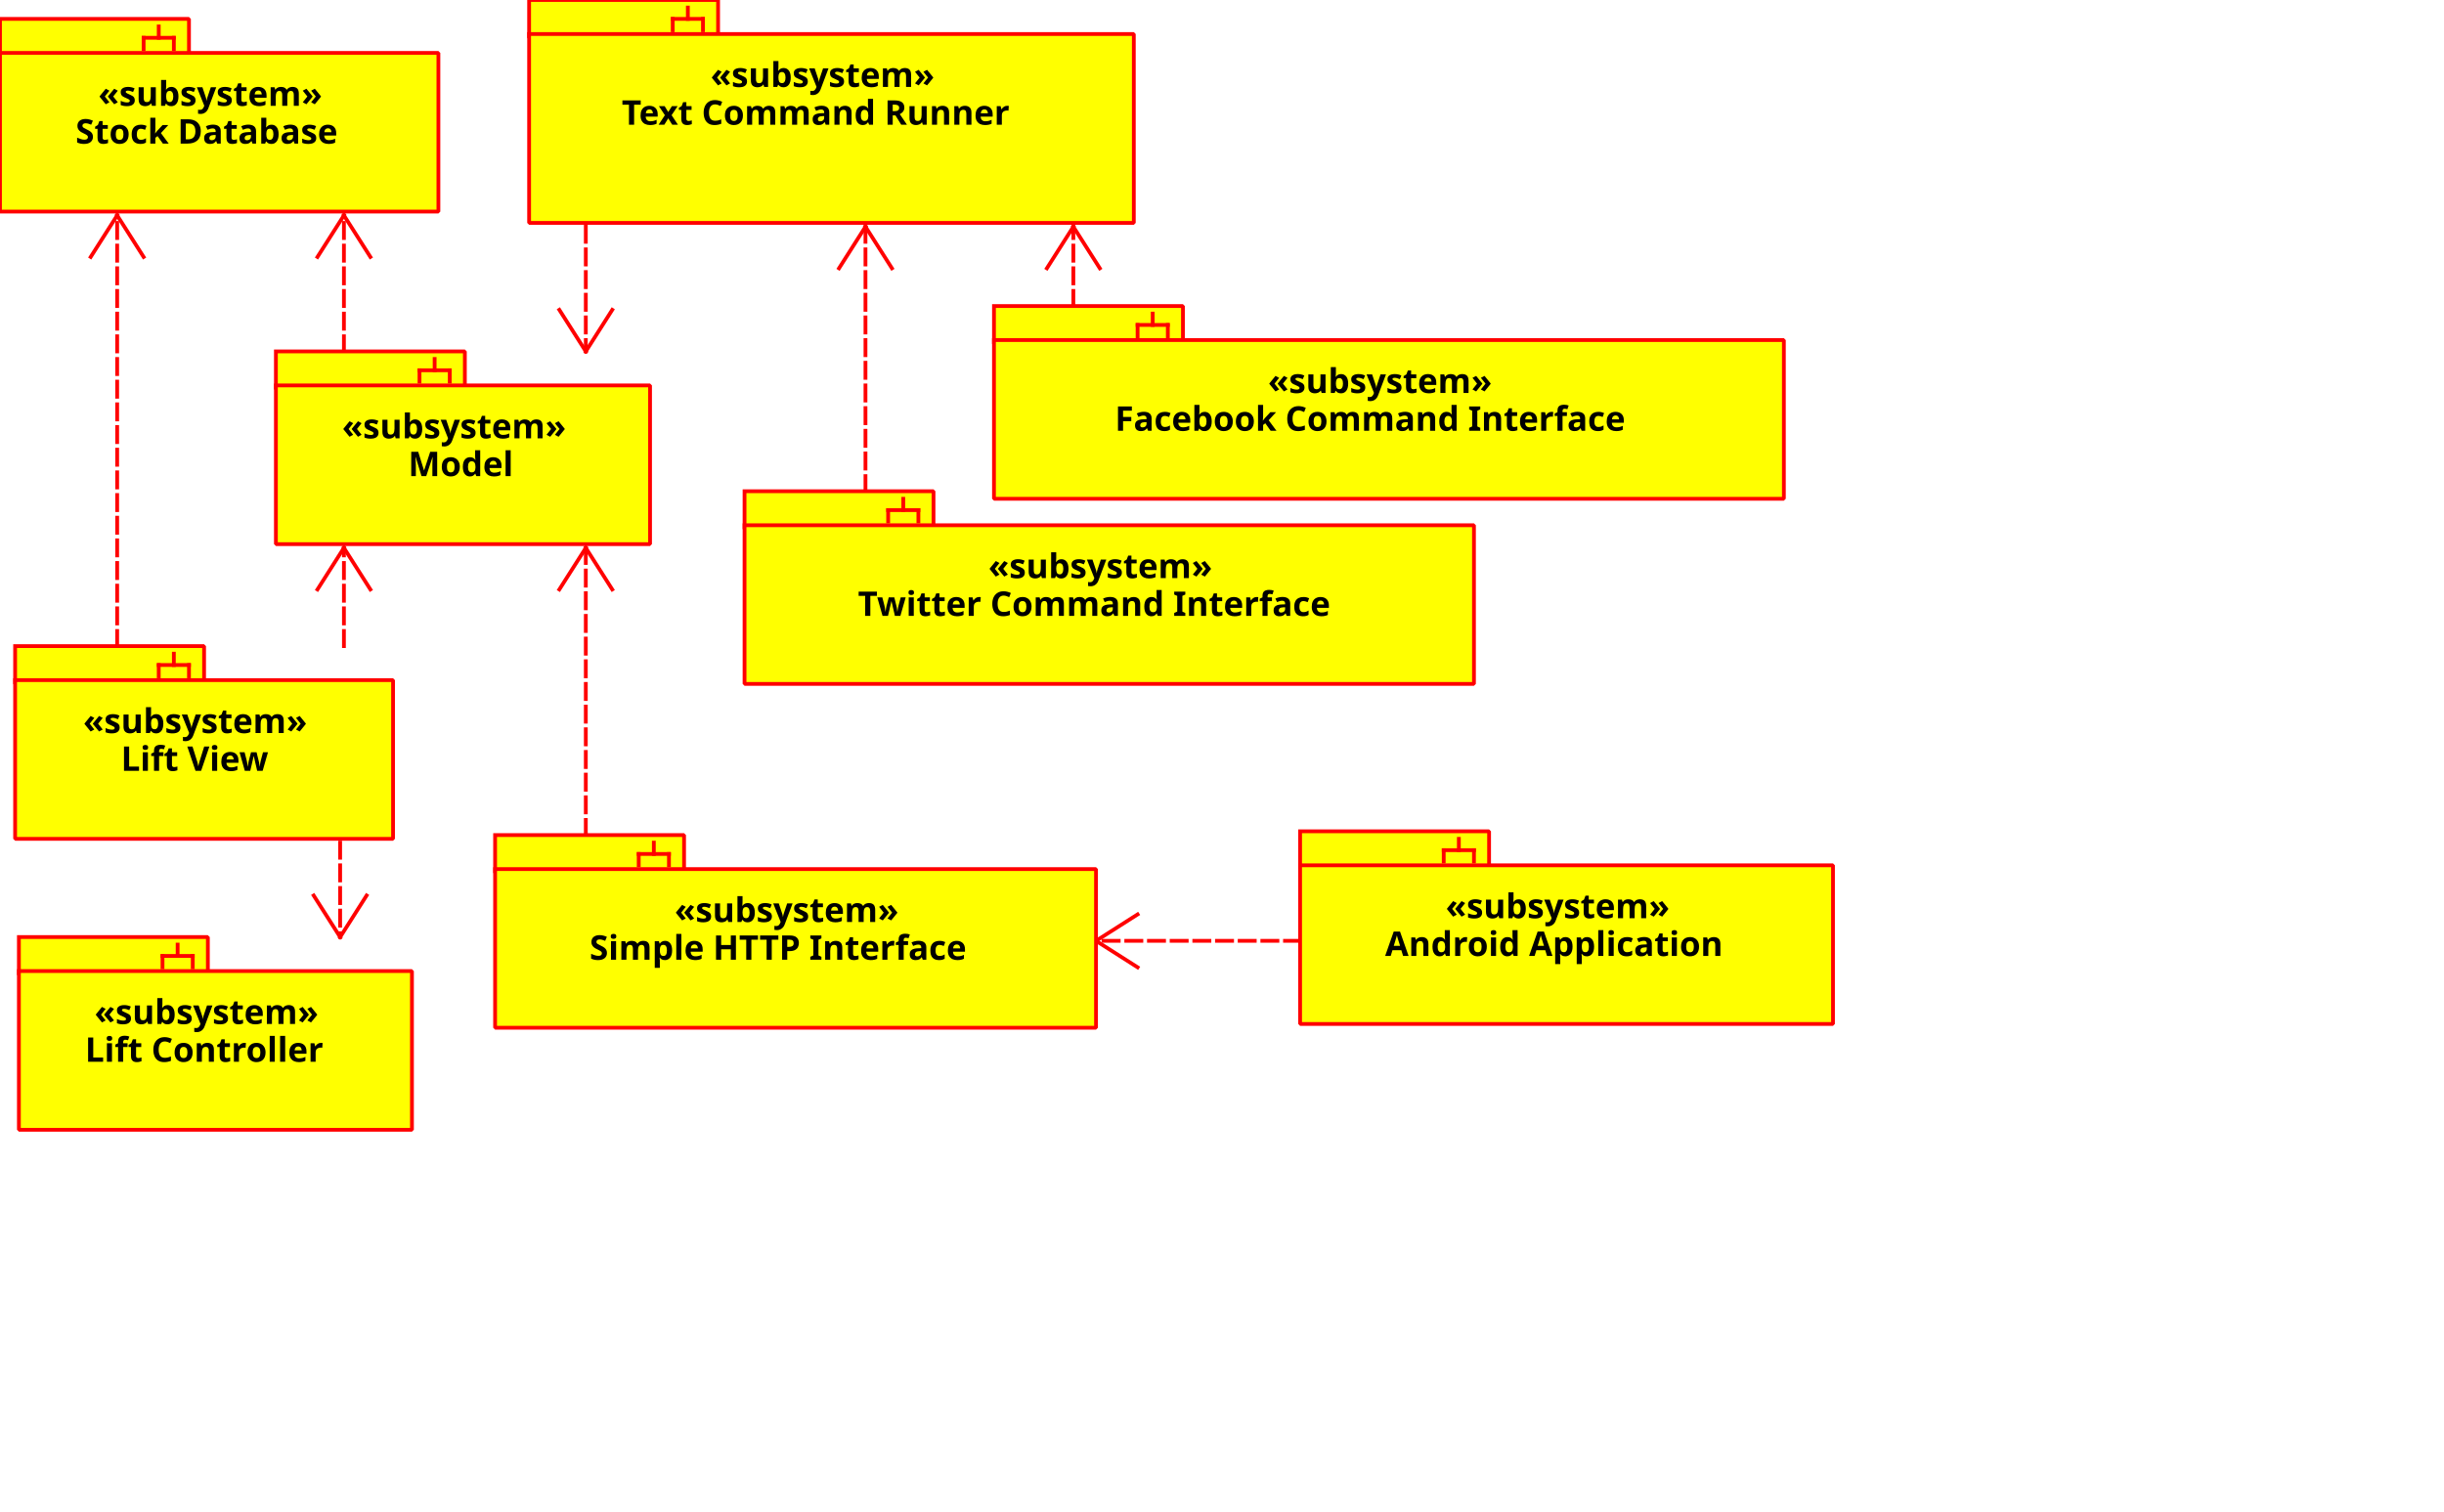
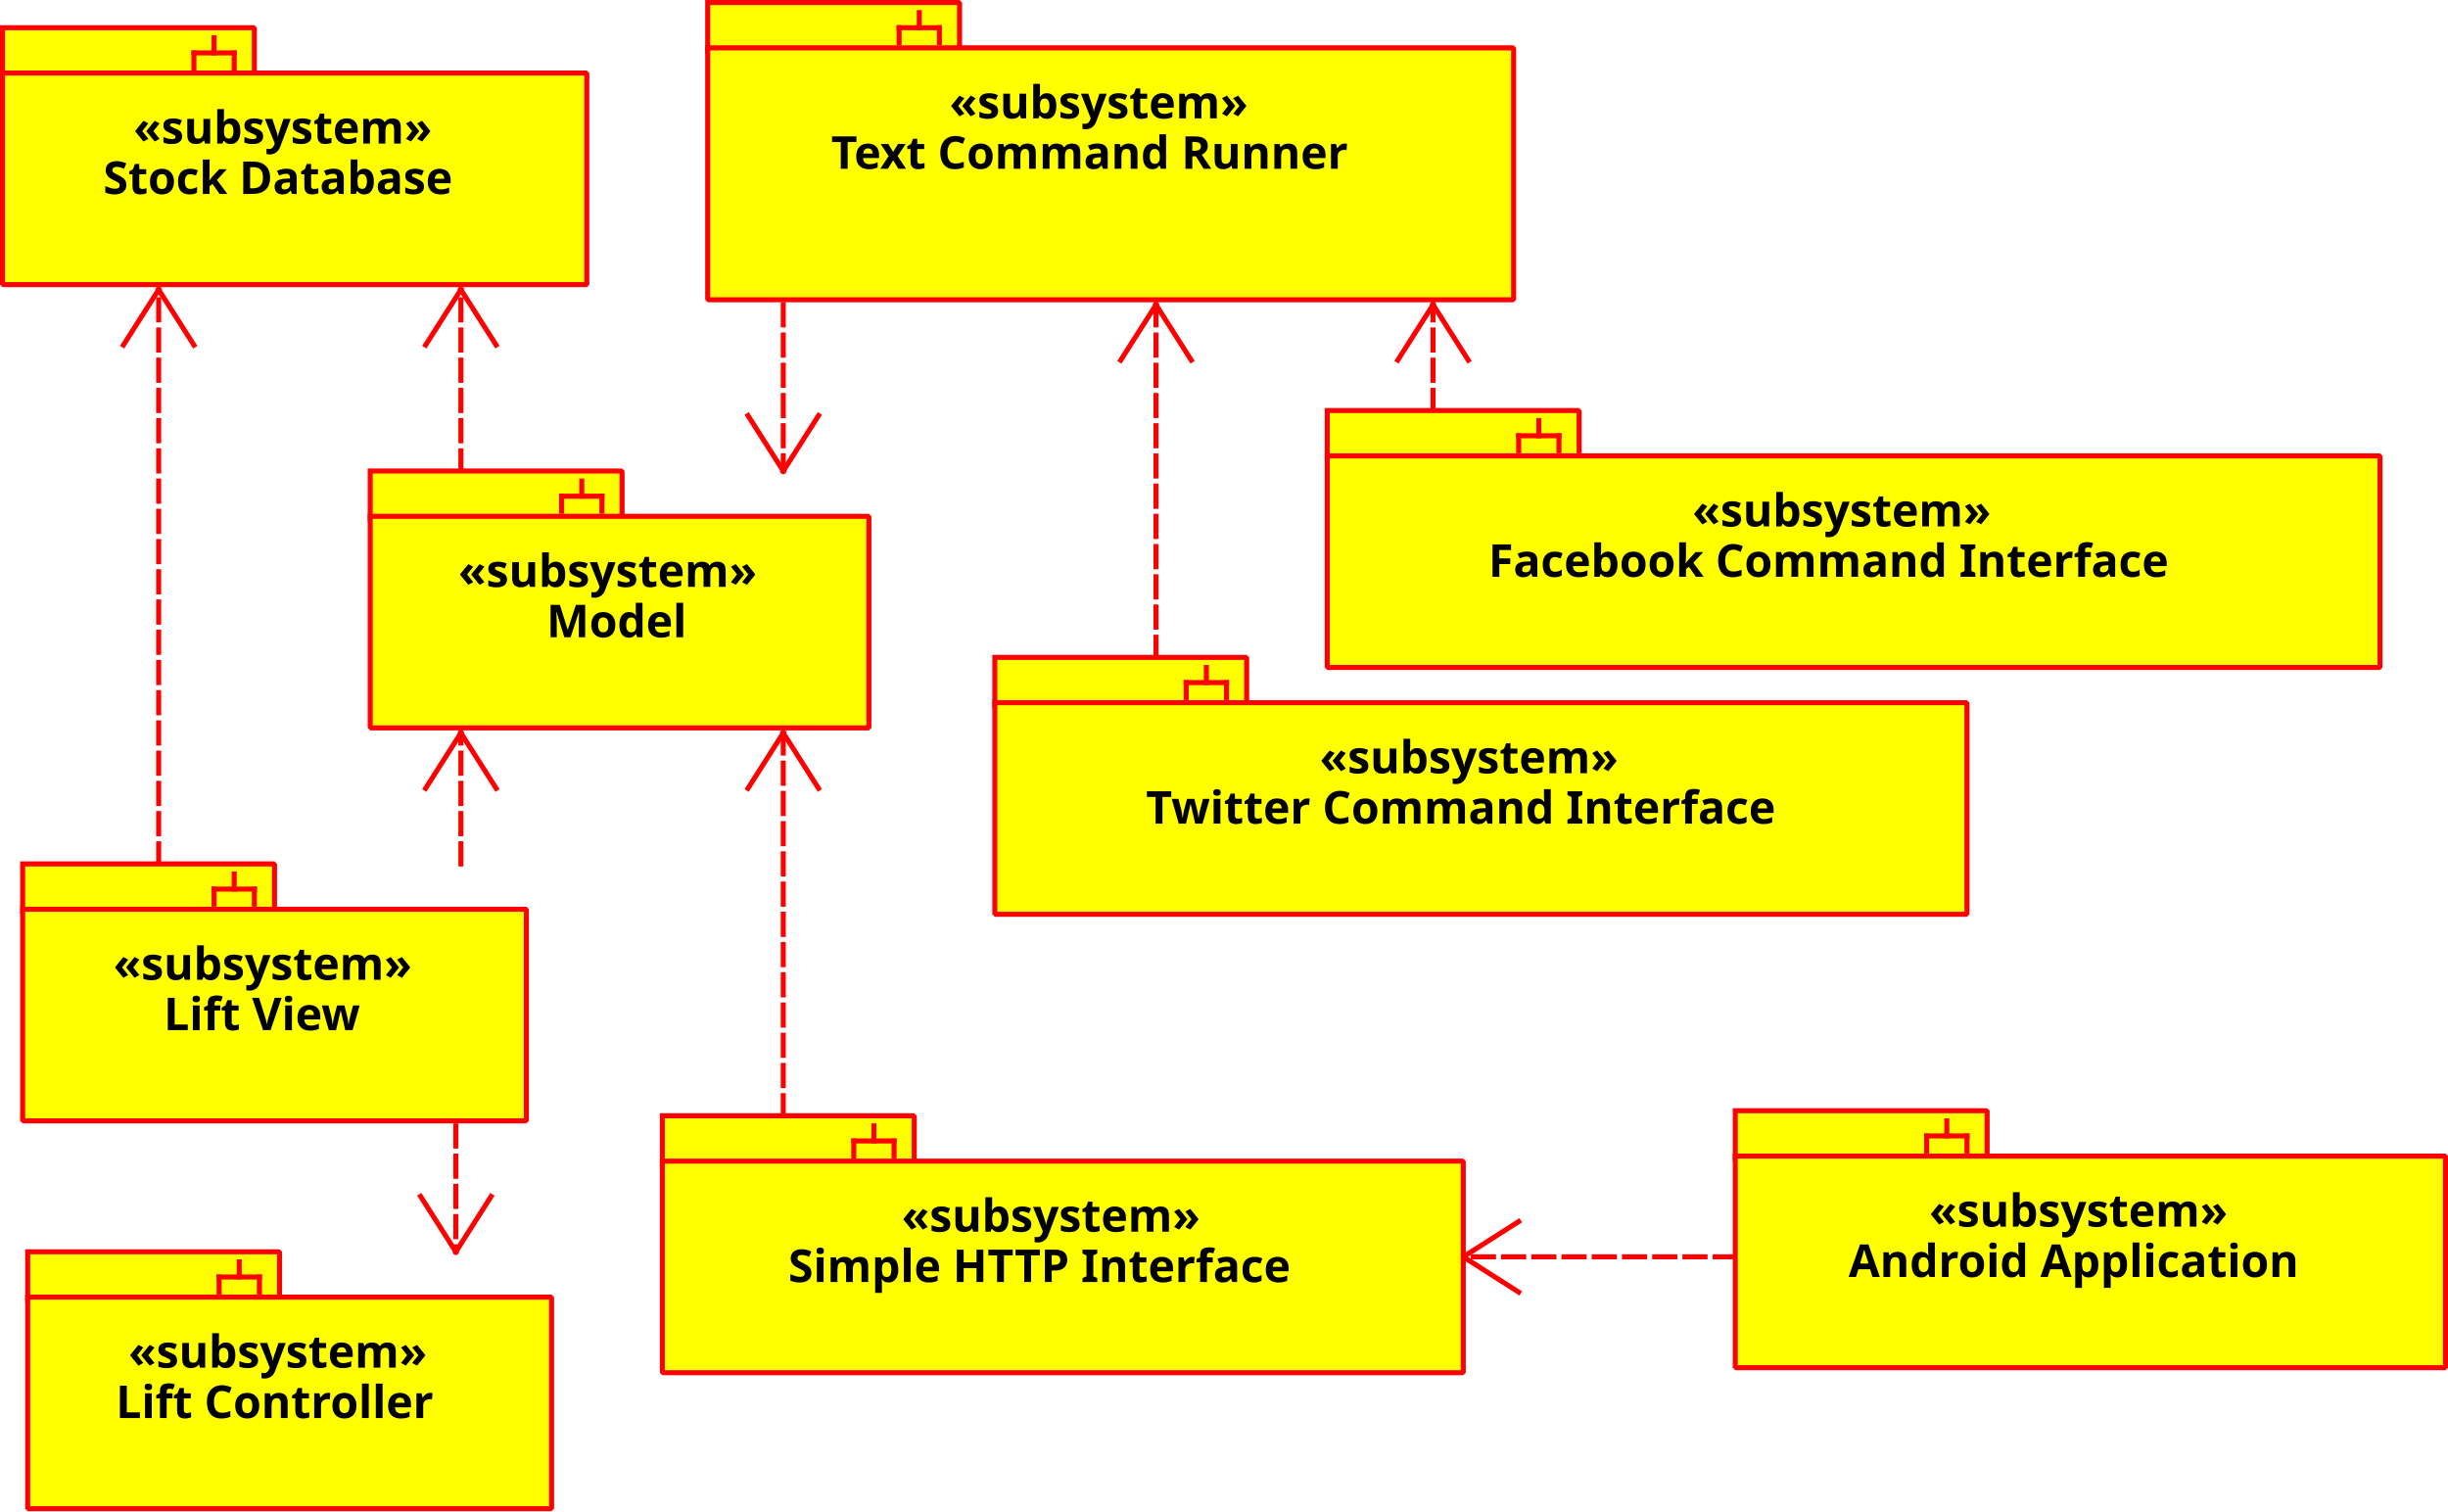
- <svg xmlns="http://www.w3.org/2000/svg" width="171.097mm" height="105.833mm" version="1.2" baseProfile="tiny">
-   <defs>
- </defs>
-   <g fill="none" stroke="black" stroke-width="1" fill-rule="evenodd" stroke-linecap="square" stroke-linejoin="bevel">
-     <g fill="none" stroke="#ff0000" stroke-opacity="1" stroke-dasharray="4,2" stroke-dashoffset="0" stroke-width="1" stroke-linecap="square" stroke-linejoin="bevel" transform="matrix(1,0,0,1,-13,-21)" font-family="Sans Serif" font-size="9" font-weight="700" font-style="italic">
-       <polyline fill="none" vector-effect="non-scaling-stroke" points="297,102 297,81 " />
-       <polyline fill="none" vector-effect="non-scaling-stroke" points="44,192 44,78 " />
-       <polyline fill="none" vector-effect="non-scaling-stroke" points="168,81 168,114 " />
-       <polyline fill="none" vector-effect="non-scaling-stroke" points="168,242 168,166 " />
-       <polyline fill="none" vector-effect="non-scaling-stroke" points="242,151 242,81 " />
-       <polyline fill="none" vector-effect="non-scaling-stroke" points="357,270 303,270 " />
-       <polyline fill="none" vector-effect="non-scaling-stroke" points="104,192 104,166 " />
-       <polyline fill="none" vector-effect="non-scaling-stroke" points="103,244 103,269 " />
-       <polyline fill="none" vector-effect="non-scaling-stroke" points="104,114 104,78 " />
+ <svg xmlns="http://www.w3.org/2000/svg" width="486" height="300" version="1.2" id="svg2">
+   <defs id="defs8" />
+   <g id="g10" style="fill:none;stroke:#000000;stroke-width:1;stroke-linecap:square;stroke-linejoin:bevel" transform="translate(0.5,0.5)">
+     <g transform="translate(-13,-21)" font-size="9" font-weight="700" font-style="italic" id="g12" style="font-size:9px;font-style:italic;font-weight:700;fill:none;stroke:#ff0000;stroke-width:1;stroke-linecap:square;stroke-linejoin:bevel;stroke-opacity:1;stroke-dasharray:4, 2;stroke-dashoffset:0;font-family:Sans Serif">
+       <polyline vector-effect="non-scaling-stroke" points="297,102 297,81 " id="polyline14" style="fill:none" />
+       <polyline vector-effect="non-scaling-stroke" points="44,192 44,78 " id="polyline16" style="fill:none" />
+       <polyline vector-effect="non-scaling-stroke" points="168,81 168,114 " id="polyline18" style="fill:none" />
+       <polyline vector-effect="non-scaling-stroke" points="168,242 168,166 " id="polyline20" style="fill:none" />
+       <polyline vector-effect="non-scaling-stroke" points="242,151 242,81 " id="polyline22" style="fill:none" />
+       <polyline vector-effect="non-scaling-stroke" points="357,270 303,270 " id="polyline24" style="fill:none" />
+       <polyline vector-effect="non-scaling-stroke" points="104,192 104,166 " id="polyline26" style="fill:none" />
+       <polyline vector-effect="non-scaling-stroke" points="103,244 103,269 " id="polyline28" style="fill:none" />
+       <polyline vector-effect="non-scaling-stroke" points="104,114 104,78 " id="polyline30" style="fill:none" />
    </g>
-     <g fill="none" stroke="#ff0000" stroke-opacity="1" stroke-width="1" stroke-linecap="square" stroke-linejoin="bevel" transform="matrix(1,0,0,1,-13,-21)" font-family="Sans Serif" font-size="9" font-weight="700" font-style="italic">
-       <polyline fill="none" vector-effect="non-scaling-stroke" points="297,81 304,92 " />
-       <polyline fill="none" vector-effect="non-scaling-stroke" points="44,78 37,89 " />
-       <polyline fill="none" vector-effect="non-scaling-stroke" points="168,114 175,103 " />
-       <polyline fill="none" vector-effect="non-scaling-stroke" points="104,166 97,177 " />
-       <polyline fill="none" vector-effect="non-scaling-stroke" points="242,81 249,92 " />
+     <g transform="translate(-13,-21)" font-size="9" font-weight="700" font-style="italic" id="g32" style="font-size:9px;font-style:italic;font-weight:700;fill:none;stroke:#ff0000;stroke-width:1;stroke-linecap:square;stroke-linejoin:bevel;stroke-opacity:1;font-family:Sans Serif">
+       <polyline vector-effect="non-scaling-stroke" points="297,81 304,92 " id="polyline34" style="fill:none" />
+       <polyline vector-effect="non-scaling-stroke" points="44,78 37,89 " id="polyline36" style="fill:none" />
+       <polyline vector-effect="non-scaling-stroke" points="168,114 175,103 " id="polyline38" style="fill:none" />
+       <polyline vector-effect="non-scaling-stroke" points="104,166 97,177 " id="polyline40" style="fill:none" />
+       <polyline vector-effect="non-scaling-stroke" points="242,81 249,92 " id="polyline42" style="fill:none" />
    </g>
-     <g fill="#ffff00" fill-opacity="1" stroke="#ff0000" stroke-opacity="1" stroke-width="1" stroke-linecap="square" stroke-linejoin="bevel" transform="matrix(1,0,0,1,-13,-21)" font-family="Sans Serif" font-size="9" font-weight="700" font-style="italic">
-       <path vector-effect="non-scaling-stroke" fill-rule="evenodd" d="M357,241 L407,241 L407,251 L357,251 L357,241" />
-       <polyline fill="none" vector-effect="non-scaling-stroke" points="395,246 395,249 " />
-       <polyline fill="none" vector-effect="non-scaling-stroke" points="403,246 403,249 " />
-       <polyline fill="none" vector-effect="non-scaling-stroke" points="395,246 403,246 " />
-       <polyline fill="none" vector-effect="non-scaling-stroke" points="399,246 399,243 " />
-       <path vector-effect="non-scaling-stroke" fill-rule="evenodd" d="M357,250 L498,250 L498,292 L357,292 L357,250" />
+     <g transform="translate(-13,-21)" font-size="9" font-weight="700" font-style="italic" id="g44" style="font-size:9px;font-style:italic;font-weight:700;fill:#ffff00;fill-opacity:1;stroke:#ff0000;stroke-width:1;stroke-linecap:square;stroke-linejoin:bevel;stroke-opacity:1;font-family:Sans Serif">
+       <path vector-effect="non-scaling-stroke" d="m 357,241 50,0 0,10 -50,0 0,-10" id="path46" style="fill-rule:evenodd" />
+       <polyline vector-effect="non-scaling-stroke" points="395,246 395,249 " id="polyline48" style="fill:none" />
+       <polyline vector-effect="non-scaling-stroke" points="403,246 403,249 " id="polyline50" style="fill:none" />
+       <polyline vector-effect="non-scaling-stroke" points="395,246 403,246 " id="polyline52" style="fill:none" />
+       <polyline vector-effect="non-scaling-stroke" points="399,246 399,243 " id="polyline54" style="fill:none" />
+       <path vector-effect="non-scaling-stroke" d="m 357,250 141,0 0,42 -141,0 0,-42" id="path56" style="fill-rule:evenodd" />
    </g>
-     <g fill="#ffff00" fill-opacity="1" stroke="#000000" stroke-opacity="1" stroke-width="1" stroke-linecap="square" stroke-linejoin="bevel" transform="matrix(1,0,0,1,-13,-21)" font-family="Sans Serif" font-size="9" font-weight="700" font-style="normal">
-       <text fill="#000000" fill-opacity="1" stroke="none" xml:space="preserve" x="395.5" y="264" font-family="Sans Serif" font-size="9" font-weight="700" font-style="normal">«subsystem»</text>
-       <text fill="#000000" fill-opacity="1" stroke="none" xml:space="preserve" x="379.5" y="274" font-family="Sans Serif" font-size="9" font-weight="700" font-style="normal">Android Application</text>
+     <g transform="translate(-13,-21)" font-size="9" font-weight="700" font-style="normal" id="g58" style="font-size:9px;font-style:normal;font-weight:700;fill:#ffff00;fill-opacity:1;stroke:#000000;stroke-width:1;stroke-linecap:square;stroke-linejoin:bevel;stroke-opacity:1;font-family:Sans Serif">
+       <text xml:space="preserve" x="395.5" y="264" font-size="9" font-weight="700" font-style="normal" id="text60" style="font-size:9px;font-style:normal;font-weight:700;fill:#000000;fill-opacity:1;stroke:none;font-family:Sans Serif">«subsystem»</text>
+       <text xml:space="preserve" x="379.5" y="274" font-size="9" font-weight="700" font-style="normal" id="text62" style="font-size:9px;font-style:normal;font-weight:700;fill:#000000;fill-opacity:1;stroke:none;font-family:Sans Serif">Android Application</text>
    </g>
-     <g fill="none" stroke="#ff0000" stroke-opacity="1" stroke-width="1" stroke-linecap="square" stroke-linejoin="bevel" transform="matrix(1,0,0,1,-13,-21)" font-family="Sans Serif" font-size="9" font-weight="700" font-style="normal">
-       <polyline fill="none" vector-effect="non-scaling-stroke" points="103,269 96,258 " />
-       <polyline fill="none" vector-effect="non-scaling-stroke" points="303,270 314,277 " />
-       <polyline fill="none" vector-effect="non-scaling-stroke" points="242,81 235,92 " />
-       <polyline fill="none" vector-effect="non-scaling-stroke" points="104,78 97,89 " />
-       <polyline fill="none" vector-effect="non-scaling-stroke" points="104,166 111,177 " />
-       <polyline fill="none" vector-effect="non-scaling-stroke" points="168,114 161,103 " />
-       <polyline fill="none" vector-effect="non-scaling-stroke" points="103,269 110,258 " />
-       <polyline fill="none" vector-effect="non-scaling-stroke" points="168,166 161,177 " />
-       <polyline fill="none" vector-effect="non-scaling-stroke" points="168,166 175,177 " />
-       <polyline fill="none" vector-effect="non-scaling-stroke" points="104,78 111,89 " />
-       <polyline fill="none" vector-effect="non-scaling-stroke" points="297,81 290,92 " />
-       <polyline fill="none" vector-effect="non-scaling-stroke" points="44,78 51,89 " />
-       <polyline fill="none" vector-effect="non-scaling-stroke" points="303,270 314,263 " />
+     <g transform="translate(-13,-21)" font-size="9" font-weight="700" font-style="normal" id="g64" style="font-size:9px;font-style:normal;font-weight:700;fill:none;stroke:#ff0000;stroke-width:1;stroke-linecap:square;stroke-linejoin:bevel;stroke-opacity:1;font-family:Sans Serif">
+       <polyline vector-effect="non-scaling-stroke" points="103,269 96,258 " id="polyline66" style="fill:none" />
+       <polyline vector-effect="non-scaling-stroke" points="303,270 314,277 " id="polyline68" style="fill:none" />
+       <polyline vector-effect="non-scaling-stroke" points="242,81 235,92 " id="polyline70" style="fill:none" />
+       <polyline vector-effect="non-scaling-stroke" points="104,78 97,89 " id="polyline72" style="fill:none" />
+       <polyline vector-effect="non-scaling-stroke" points="104,166 111,177 " id="polyline74" style="fill:none" />
+       <polyline vector-effect="non-scaling-stroke" points="168,114 161,103 " id="polyline76" style="fill:none" />
+       <polyline vector-effect="non-scaling-stroke" points="103,269 110,258 " id="polyline78" style="fill:none" />
+       <polyline vector-effect="non-scaling-stroke" points="168,166 161,177 " id="polyline80" style="fill:none" />
+       <polyline vector-effect="non-scaling-stroke" points="168,166 175,177 " id="polyline82" style="fill:none" />
+       <polyline vector-effect="non-scaling-stroke" points="104,78 111,89 " id="polyline84" style="fill:none" />
+       <polyline vector-effect="non-scaling-stroke" points="297,81 290,92 " id="polyline86" style="fill:none" />
+       <polyline vector-effect="non-scaling-stroke" points="44,78 51,89 " id="polyline88" style="fill:none" />
+       <polyline vector-effect="non-scaling-stroke" points="303,270 314,263 " id="polyline90" style="fill:none" />
    </g>
-     <g fill="#ffff00" fill-opacity="1" stroke="#ff0000" stroke-opacity="1" stroke-width="1" stroke-linecap="square" stroke-linejoin="bevel" transform="matrix(1,0,0,1,-13,-21)" font-family="Sans Serif" font-size="9" font-weight="700" font-style="normal">
-       <path vector-effect="non-scaling-stroke" fill-rule="evenodd" d="M17,192 L67,192 L67,202 L17,202 L17,192" />
-       <polyline fill="none" vector-effect="non-scaling-stroke" points="55,197 55,200 " />
-       <polyline fill="none" vector-effect="non-scaling-stroke" points="63,197 63,200 " />
-       <polyline fill="none" vector-effect="non-scaling-stroke" points="55,197 63,197 " />
-       <polyline fill="none" vector-effect="non-scaling-stroke" points="59,197 59,194 " />
-       <path vector-effect="non-scaling-stroke" fill-rule="evenodd" d="M17,201 L117,201 L117,243 L17,243 L17,201" />
+     <g transform="translate(-13,-21)" font-size="9" font-weight="700" font-style="normal" id="g92" style="font-size:9px;font-style:normal;font-weight:700;fill:#ffff00;fill-opacity:1;stroke:#ff0000;stroke-width:1;stroke-linecap:square;stroke-linejoin:bevel;stroke-opacity:1;font-family:Sans Serif">
+       <path vector-effect="non-scaling-stroke" d="m 17,192 50,0 0,10 -50,0 0,-10" id="path94" style="fill-rule:evenodd" />
+       <polyline vector-effect="non-scaling-stroke" points="55,197 55,200 " id="polyline96" style="fill:none" />
+       <polyline vector-effect="non-scaling-stroke" points="63,197 63,200 " id="polyline98" style="fill:none" />
+       <polyline vector-effect="non-scaling-stroke" points="55,197 63,197 " id="polyline100" style="fill:none" />
+       <polyline vector-effect="non-scaling-stroke" points="59,197 59,194 " id="polyline102" style="fill:none" />
+       <path vector-effect="non-scaling-stroke" d="m 17,201 100,0 0,42 -100,0 0,-42" id="path104" style="fill-rule:evenodd" />
    </g>
-     <g fill="#ffff00" fill-opacity="1" stroke="#000000" stroke-opacity="1" stroke-width="1" stroke-linecap="square" stroke-linejoin="bevel" transform="matrix(1,0,0,1,-13,-21)" font-family="Sans Serif" font-size="9" font-weight="700" font-style="normal">
-       <text fill="#000000" fill-opacity="1" stroke="none" xml:space="preserve" x="35" y="215" font-family="Sans Serif" font-size="9" font-weight="700" font-style="normal">«subsystem»</text>
-       <text fill="#000000" fill-opacity="1" stroke="none" xml:space="preserve" x="45" y="225" font-family="Sans Serif" font-size="9" font-weight="700" font-style="normal">Lift View</text>
+     <g transform="translate(-13,-21)" font-size="9" font-weight="700" font-style="normal" id="g106" style="font-size:9px;font-style:normal;font-weight:700;fill:#ffff00;fill-opacity:1;stroke:#000000;stroke-width:1;stroke-linecap:square;stroke-linejoin:bevel;stroke-opacity:1;font-family:Sans Serif">
+       <text xml:space="preserve" x="35" y="215" font-size="9" font-weight="700" font-style="normal" id="text108" style="font-size:9px;font-style:normal;font-weight:700;fill:#000000;fill-opacity:1;stroke:none;font-family:Sans Serif">«subsystem»</text>
+       <text xml:space="preserve" x="45" y="225" font-size="9" font-weight="700" font-style="normal" id="text110" style="font-size:9px;font-style:normal;font-weight:700;fill:#000000;fill-opacity:1;stroke:none;font-family:Sans Serif">Lift View</text>
    </g>
-     <g fill="#ffff00" fill-opacity="1" stroke="#ff0000" stroke-opacity="1" stroke-width="1" stroke-linecap="square" stroke-linejoin="bevel" transform="matrix(1,0,0,1,-13,-21)" font-family="Sans Serif" font-size="9" font-weight="700" font-style="normal">
-       <path vector-effect="non-scaling-stroke" fill-rule="evenodd" d="M144,242 L194,242 L194,252 L144,252 L144,242" />
-       <polyline fill="none" vector-effect="non-scaling-stroke" points="182,247 182,250 " />
-       <polyline fill="none" vector-effect="non-scaling-stroke" points="190,247 190,250 " />
-       <polyline fill="none" vector-effect="non-scaling-stroke" points="182,247 190,247 " />
-       <polyline fill="none" vector-effect="non-scaling-stroke" points="186,247 186,244 " />
-       <path vector-effect="non-scaling-stroke" fill-rule="evenodd" d="M144,251 L303,251 L303,293 L144,293 L144,251" />
+     <g transform="translate(-13,-21)" font-size="9" font-weight="700" font-style="normal" id="g112" style="font-size:9px;font-style:normal;font-weight:700;fill:#ffff00;fill-opacity:1;stroke:#ff0000;stroke-width:1;stroke-linecap:square;stroke-linejoin:bevel;stroke-opacity:1;font-family:Sans Serif">
+       <path vector-effect="non-scaling-stroke" d="m 144,242 50,0 0,10 -50,0 0,-10" id="path114" style="fill-rule:evenodd" />
+       <polyline vector-effect="non-scaling-stroke" points="182,247 182,250 " id="polyline116" style="fill:none" />
+       <polyline vector-effect="non-scaling-stroke" points="190,247 190,250 " id="polyline118" style="fill:none" />
+       <polyline vector-effect="non-scaling-stroke" points="182,247 190,247 " id="polyline120" style="fill:none" />
+       <polyline vector-effect="non-scaling-stroke" points="186,247 186,244 " id="polyline122" style="fill:none" />
+       <path vector-effect="non-scaling-stroke" d="m 144,251 159,0 0,42 -159,0 0,-42" id="path124" style="fill-rule:evenodd" />
    </g>
-     <g fill="#ffff00" fill-opacity="1" stroke="#000000" stroke-opacity="1" stroke-width="1" stroke-linecap="square" stroke-linejoin="bevel" transform="matrix(1,0,0,1,-13,-21)" font-family="Sans Serif" font-size="9" font-weight="700" font-style="normal">
-       <text fill="#000000" fill-opacity="1" stroke="none" xml:space="preserve" x="191.5" y="265" font-family="Sans Serif" font-size="9" font-weight="700" font-style="normal">«subsystem»</text>
-       <text fill="#000000" fill-opacity="1" stroke="none" xml:space="preserve" x="169" y="275" font-family="Sans Serif" font-size="9" font-weight="700" font-style="normal">Simple HTTP Interface</text>
+     <g transform="translate(-13,-21)" font-size="9" font-weight="700" font-style="normal" id="g126" style="font-size:9px;font-style:normal;font-weight:700;fill:#ffff00;fill-opacity:1;stroke:#000000;stroke-width:1;stroke-linecap:square;stroke-linejoin:bevel;stroke-opacity:1;font-family:Sans Serif">
+       <text xml:space="preserve" x="191.5" y="265" font-size="9" font-weight="700" font-style="normal" id="text128" style="font-size:9px;font-style:normal;font-weight:700;fill:#000000;fill-opacity:1;stroke:none;font-family:Sans Serif">«subsystem»</text>
+       <text xml:space="preserve" x="169" y="275" font-size="9" font-weight="700" font-style="normal" id="text130" style="font-size:9px;font-style:normal;font-weight:700;fill:#000000;fill-opacity:1;stroke:none;font-family:Sans Serif">Simple HTTP Interface</text>
    </g>
-     <g fill="#ffff00" fill-opacity="1" stroke="#ff0000" stroke-opacity="1" stroke-width="1" stroke-linecap="square" stroke-linejoin="bevel" transform="matrix(1,0,0,1,-13,-21)" font-family="Sans Serif" font-size="9" font-weight="700" font-style="normal">
-       <path vector-effect="non-scaling-stroke" fill-rule="evenodd" d="M18,269 L68,269 L68,279 L18,279 L18,269" />
-       <polyline fill="none" vector-effect="non-scaling-stroke" points="56,274 56,277 " />
-       <polyline fill="none" vector-effect="non-scaling-stroke" points="64,274 64,277 " />
-       <polyline fill="none" vector-effect="non-scaling-stroke" points="56,274 64,274 " />
-       <polyline fill="none" vector-effect="non-scaling-stroke" points="60,274 60,271 " />
-       <path vector-effect="non-scaling-stroke" fill-rule="evenodd" d="M18,278 L122,278 L122,320 L18,320 L18,278" />
+     <g transform="translate(-13,-21)" font-size="9" font-weight="700" font-style="normal" id="g132" style="font-size:9px;font-style:normal;font-weight:700;fill:#ffff00;fill-opacity:1;stroke:#ff0000;stroke-width:1;stroke-linecap:square;stroke-linejoin:bevel;stroke-opacity:1;font-family:Sans Serif">
+       <path vector-effect="non-scaling-stroke" d="m 18,269 50,0 0,10 -50,0 0,-10" id="path134" style="fill-rule:evenodd" />
+       <polyline vector-effect="non-scaling-stroke" points="56,274 56,277 " id="polyline136" style="fill:none" />
+       <polyline vector-effect="non-scaling-stroke" points="64,274 64,277 " id="polyline138" style="fill:none" />
+       <polyline vector-effect="non-scaling-stroke" points="56,274 64,274 " id="polyline140" style="fill:none" />
+       <polyline vector-effect="non-scaling-stroke" points="60,274 60,271 " id="polyline142" style="fill:none" />
+       <path vector-effect="non-scaling-stroke" d="m 18,278 104,0 0,42 -104,0 0,-42" id="path144" style="fill-rule:evenodd" />
    </g>
-     <g fill="#ffff00" fill-opacity="1" stroke="#000000" stroke-opacity="1" stroke-width="1" stroke-linecap="square" stroke-linejoin="bevel" transform="matrix(1,0,0,1,-13,-21)" font-family="Sans Serif" font-size="9" font-weight="700" font-style="normal">
-       <text fill="#000000" fill-opacity="1" stroke="none" xml:space="preserve" x="38" y="292" font-family="Sans Serif" font-size="9" font-weight="700" font-style="normal">«subsystem»</text>
-       <text fill="#000000" fill-opacity="1" stroke="none" xml:space="preserve" x="35.5" y="302" font-family="Sans Serif" font-size="9" font-weight="700" font-style="normal">Lift Controller</text>
+     <g transform="translate(-13,-21)" font-size="9" font-weight="700" font-style="normal" id="g146" style="font-size:9px;font-style:normal;font-weight:700;fill:#ffff00;fill-opacity:1;stroke:#000000;stroke-width:1;stroke-linecap:square;stroke-linejoin:bevel;stroke-opacity:1;font-family:Sans Serif">
+       <text xml:space="preserve" x="38" y="292" font-size="9" font-weight="700" font-style="normal" id="text148" style="font-size:9px;font-style:normal;font-weight:700;fill:#000000;fill-opacity:1;stroke:none;font-family:Sans Serif">«subsystem»</text>
+       <text xml:space="preserve" x="35.5" y="302" font-size="9" font-weight="700" font-style="normal" id="text150" style="font-size:9px;font-style:normal;font-weight:700;fill:#000000;fill-opacity:1;stroke:none;font-family:Sans Serif">Lift Controller</text>
    </g>
-     <g fill="#ffff00" fill-opacity="1" stroke="#ff0000" stroke-opacity="1" stroke-width="1" stroke-linecap="square" stroke-linejoin="bevel" transform="matrix(1,0,0,1,-13,-21)" font-family="Sans Serif" font-size="9" font-weight="700" font-style="normal">
-       <path vector-effect="non-scaling-stroke" fill-rule="evenodd" d="M276,102 L326,102 L326,112 L276,112 L276,102" />
-       <polyline fill="none" vector-effect="non-scaling-stroke" points="314,107 314,110 " />
-       <polyline fill="none" vector-effect="non-scaling-stroke" points="322,107 322,110 " />
-       <polyline fill="none" vector-effect="non-scaling-stroke" points="314,107 322,107 " />
-       <polyline fill="none" vector-effect="non-scaling-stroke" points="318,107 318,104 " />
-       <path vector-effect="non-scaling-stroke" fill-rule="evenodd" d="M276,111 L485,111 L485,153 L276,153 L276,111" />
+     <g transform="translate(-13,-21)" font-size="9" font-weight="700" font-style="normal" id="g152" style="font-size:9px;font-style:normal;font-weight:700;fill:#ffff00;fill-opacity:1;stroke:#ff0000;stroke-width:1;stroke-linecap:square;stroke-linejoin:bevel;stroke-opacity:1;font-family:Sans Serif">
+       <path vector-effect="non-scaling-stroke" d="m 276,102 50,0 0,10 -50,0 0,-10" id="path154" style="fill-rule:evenodd" />
+       <polyline vector-effect="non-scaling-stroke" points="314,107 314,110 " id="polyline156" style="fill:none" />
+       <polyline vector-effect="non-scaling-stroke" points="322,107 322,110 " id="polyline158" style="fill:none" />
+       <polyline vector-effect="non-scaling-stroke" points="314,107 322,107 " id="polyline160" style="fill:none" />
+       <polyline vector-effect="non-scaling-stroke" points="318,107 318,104 " id="polyline162" style="fill:none" />
+       <path vector-effect="non-scaling-stroke" d="m 276,111 209,0 0,42 -209,0 0,-42" id="path164" style="fill-rule:evenodd" />
    </g>
-     <g fill="#ffff00" fill-opacity="1" stroke="#000000" stroke-opacity="1" stroke-width="1" stroke-linecap="square" stroke-linejoin="bevel" transform="matrix(1,0,0,1,-13,-21)" font-family="Sans Serif" font-size="9" font-weight="700" font-style="normal">
-       <text fill="#000000" fill-opacity="1" stroke="none" xml:space="preserve" x="348.5" y="125" font-family="Sans Serif" font-size="9" font-weight="700" font-style="normal">«subsystem»</text>
-       <text fill="#000000" fill-opacity="1" stroke="none" xml:space="preserve" x="308" y="135" font-family="Sans Serif" font-size="9" font-weight="700" font-style="normal">Facebook Command Interface</text>
+     <g transform="translate(-13,-21)" font-size="9" font-weight="700" font-style="normal" id="g166" style="font-size:9px;font-style:normal;font-weight:700;fill:#ffff00;fill-opacity:1;stroke:#000000;stroke-width:1;stroke-linecap:square;stroke-linejoin:bevel;stroke-opacity:1;font-family:Sans Serif">
+       <text xml:space="preserve" x="348.5" y="125" font-size="9" font-weight="700" font-style="normal" id="text168" style="font-size:9px;font-style:normal;font-weight:700;fill:#000000;fill-opacity:1;stroke:none;font-family:Sans Serif">«subsystem»</text>
+       <text xml:space="preserve" x="308" y="135" font-size="9" font-weight="700" font-style="normal" id="text170" style="font-size:9px;font-style:normal;font-weight:700;fill:#000000;fill-opacity:1;stroke:none;font-family:Sans Serif">Facebook Command Interface</text>
    </g>
-     <g fill="#ffff00" fill-opacity="1" stroke="#ff0000" stroke-opacity="1" stroke-width="1" stroke-linecap="square" stroke-linejoin="bevel" transform="matrix(1,0,0,1,-13,-21)" font-family="Sans Serif" font-size="9" font-weight="700" font-style="normal">
-       <path vector-effect="non-scaling-stroke" fill-rule="evenodd" d="M210,151 L260,151 L260,161 L210,161 L210,151" />
-       <polyline fill="none" vector-effect="non-scaling-stroke" points="248,156 248,159 " />
-       <polyline fill="none" vector-effect="non-scaling-stroke" points="256,156 256,159 " />
-       <polyline fill="none" vector-effect="non-scaling-stroke" points="248,156 256,156 " />
-       <polyline fill="none" vector-effect="non-scaling-stroke" points="252,156 252,153 " />
-       <path vector-effect="non-scaling-stroke" fill-rule="evenodd" d="M210,160 L403,160 L403,202 L210,202 L210,160" />
+     <g transform="translate(-13,-21)" font-size="9" font-weight="700" font-style="normal" id="g172" style="font-size:9px;font-style:normal;font-weight:700;fill:#ffff00;fill-opacity:1;stroke:#ff0000;stroke-width:1;stroke-linecap:square;stroke-linejoin:bevel;stroke-opacity:1;font-family:Sans Serif">
+       <path vector-effect="non-scaling-stroke" d="m 210,151 50,0 0,10 -50,0 0,-10" id="path174" style="fill-rule:evenodd" />
+       <polyline vector-effect="non-scaling-stroke" points="248,156 248,159 " id="polyline176" style="fill:none" />
+       <polyline vector-effect="non-scaling-stroke" points="256,156 256,159 " id="polyline178" style="fill:none" />
+       <polyline vector-effect="non-scaling-stroke" points="248,156 256,156 " id="polyline180" style="fill:none" />
+       <polyline vector-effect="non-scaling-stroke" points="252,156 252,153 " id="polyline182" style="fill:none" />
+       <path vector-effect="non-scaling-stroke" d="m 210,160 193,0 0,42 -193,0 0,-42" id="path184" style="fill-rule:evenodd" />
    </g>
-     <g fill="#ffff00" fill-opacity="1" stroke="#000000" stroke-opacity="1" stroke-width="1" stroke-linecap="square" stroke-linejoin="bevel" transform="matrix(1,0,0,1,-13,-21)" font-family="Sans Serif" font-size="9" font-weight="700" font-style="normal">
-       <text fill="#000000" fill-opacity="1" stroke="none" xml:space="preserve" x="274.5" y="174" font-family="Sans Serif" font-size="9" font-weight="700" font-style="normal">«subsystem»</text>
-       <text fill="#000000" fill-opacity="1" stroke="none" xml:space="preserve" x="240" y="184" font-family="Sans Serif" font-size="9" font-weight="700" font-style="normal">Twitter Command Interface</text>
+     <g transform="translate(-13,-21)" font-size="9" font-weight="700" font-style="normal" id="g186" style="font-size:9px;font-style:normal;font-weight:700;fill:#ffff00;fill-opacity:1;stroke:#000000;stroke-width:1;stroke-linecap:square;stroke-linejoin:bevel;stroke-opacity:1;font-family:Sans Serif">
+       <text xml:space="preserve" x="274.5" y="174" font-size="9" font-weight="700" font-style="normal" id="text188" style="font-size:9px;font-style:normal;font-weight:700;fill:#000000;fill-opacity:1;stroke:none;font-family:Sans Serif">«subsystem»</text>
+       <text xml:space="preserve" x="240" y="184" font-size="9" font-weight="700" font-style="normal" id="text190" style="font-size:9px;font-style:normal;font-weight:700;fill:#000000;fill-opacity:1;stroke:none;font-family:Sans Serif">Twitter Command Interface</text>
    </g>
-     <g fill="#ffff00" fill-opacity="1" stroke="#ff0000" stroke-opacity="1" stroke-width="1" stroke-linecap="square" stroke-linejoin="bevel" transform="matrix(1,0,0,1,-13,-21)" font-family="Sans Serif" font-size="9" font-weight="700" font-style="normal">
-       <path vector-effect="non-scaling-stroke" fill-rule="evenodd" d="M13,26 L63,26 L63,36 L13,36 L13,26" />
-       <polyline fill="none" vector-effect="non-scaling-stroke" points="51,31 51,34 " />
-       <polyline fill="none" vector-effect="non-scaling-stroke" points="59,31 59,34 " />
-       <polyline fill="none" vector-effect="non-scaling-stroke" points="51,31 59,31 " />
-       <polyline fill="none" vector-effect="non-scaling-stroke" points="55,31 55,28 " />
-       <path vector-effect="non-scaling-stroke" fill-rule="evenodd" d="M13,35 L129,35 L129,77 L13,77 L13,35" />
+     <g transform="translate(-13,-21)" font-size="9" font-weight="700" font-style="normal" id="g192" style="font-size:9px;font-style:normal;font-weight:700;fill:#ffff00;fill-opacity:1;stroke:#ff0000;stroke-width:1;stroke-linecap:square;stroke-linejoin:bevel;stroke-opacity:1;font-family:Sans Serif">
+       <path vector-effect="non-scaling-stroke" d="m 13,26 50,0 0,10 -50,0 0,-10" id="path194" style="fill-rule:evenodd" />
+       <polyline vector-effect="non-scaling-stroke" points="51,31 51,34 " id="polyline196" style="fill:none" />
+       <polyline vector-effect="non-scaling-stroke" points="59,31 59,34 " id="polyline198" style="fill:none" />
+       <polyline vector-effect="non-scaling-stroke" points="51,31 59,31 " id="polyline200" style="fill:none" />
+       <polyline vector-effect="non-scaling-stroke" points="55,31 55,28 " id="polyline202" style="fill:none" />
+       <path vector-effect="non-scaling-stroke" d="m 13,35 116,0 0,42 -116,0 0,-42" id="path204" style="fill-rule:evenodd" />
    </g>
-     <g fill="#ffff00" fill-opacity="1" stroke="#000000" stroke-opacity="1" stroke-width="1" stroke-linecap="square" stroke-linejoin="bevel" transform="matrix(1,0,0,1,-13,-21)" font-family="Sans Serif" font-size="9" font-weight="700" font-style="normal">
-       <text fill="#000000" fill-opacity="1" stroke="none" xml:space="preserve" x="39" y="49" font-family="Sans Serif" font-size="9" font-weight="700" font-style="normal">«subsystem»</text>
-       <text fill="#000000" fill-opacity="1" stroke="none" xml:space="preserve" x="33" y="59" font-family="Sans Serif" font-size="9" font-weight="700" font-style="normal">Stock Database</text>
+     <g transform="translate(-13,-21)" font-size="9" font-weight="700" font-style="normal" id="g206" style="font-size:9px;font-style:normal;font-weight:700;fill:#ffff00;fill-opacity:1;stroke:#000000;stroke-width:1;stroke-linecap:square;stroke-linejoin:bevel;stroke-opacity:1;font-family:Sans Serif">
+       <text xml:space="preserve" x="39" y="49" font-size="9" font-weight="700" font-style="normal" id="text208" style="font-size:9px;font-style:normal;font-weight:700;fill:#000000;fill-opacity:1;stroke:none;font-family:Sans Serif">«subsystem»</text>
+       <text xml:space="preserve" x="33" y="59" font-size="9" font-weight="700" font-style="normal" id="text210" style="font-size:9px;font-style:normal;font-weight:700;fill:#000000;fill-opacity:1;stroke:none;font-family:Sans Serif">Stock Database</text>
    </g>
-     <g fill="#ffff00" fill-opacity="1" stroke="#ff0000" stroke-opacity="1" stroke-width="1" stroke-linecap="square" stroke-linejoin="bevel" transform="matrix(1,0,0,1,-13,-21)" font-family="Sans Serif" font-size="9" font-weight="700" font-style="normal">
-       <path vector-effect="non-scaling-stroke" fill-rule="evenodd" d="M153,21 L203,21 L203,31 L153,31 L153,21" />
-       <polyline fill="none" vector-effect="non-scaling-stroke" points="191,26 191,29 " />
-       <polyline fill="none" vector-effect="non-scaling-stroke" points="199,26 199,29 " />
-       <polyline fill="none" vector-effect="non-scaling-stroke" points="191,26 199,26 " />
-       <polyline fill="none" vector-effect="non-scaling-stroke" points="195,26 195,23 " />
-       <path vector-effect="non-scaling-stroke" fill-rule="evenodd" d="M153,30 L313,30 L313,80 L153,80 L153,30" />
+     <g transform="translate(-13,-21)" font-size="9" font-weight="700" font-style="normal" id="g212" style="font-size:9px;font-style:normal;font-weight:700;fill:#ffff00;fill-opacity:1;stroke:#ff0000;stroke-width:1;stroke-linecap:square;stroke-linejoin:bevel;stroke-opacity:1;font-family:Sans Serif">
+       <path vector-effect="non-scaling-stroke" d="m 153,21 50,0 0,10 -50,0 0,-10" id="path214" style="fill-rule:evenodd" />
+       <polyline vector-effect="non-scaling-stroke" points="191,26 191,29 " id="polyline216" style="fill:none" />
+       <polyline vector-effect="non-scaling-stroke" points="199,26 199,29 " id="polyline218" style="fill:none" />
+       <polyline vector-effect="non-scaling-stroke" points="191,26 199,26 " id="polyline220" style="fill:none" />
+       <polyline vector-effect="non-scaling-stroke" points="195,26 195,23 " id="polyline222" style="fill:none" />
+       <path vector-effect="non-scaling-stroke" d="m 153,30 160,0 0,50 -160,0 0,-50" id="path224" style="fill-rule:evenodd" />
    </g>
-     <g fill="#ffff00" fill-opacity="1" stroke="#000000" stroke-opacity="1" stroke-width="1" stroke-linecap="square" stroke-linejoin="bevel" transform="matrix(1,0,0,1,-13,-21)" font-family="Sans Serif" font-size="9" font-weight="700" font-style="normal">
-       <text fill="#000000" fill-opacity="1" stroke="none" xml:space="preserve" x="201" y="44" font-family="Sans Serif" font-size="9" font-weight="700" font-style="normal">«subsystem»</text>
-       <text fill="#000000" fill-opacity="1" stroke="none" xml:space="preserve" x="177.5" y="54" font-family="Sans Serif" font-size="9" font-weight="700" font-style="normal">Text Command Runner</text>
+     <g transform="translate(-13,-21)" font-size="9" font-weight="700" font-style="normal" id="g226" style="font-size:9px;font-style:normal;font-weight:700;fill:#ffff00;fill-opacity:1;stroke:#000000;stroke-width:1;stroke-linecap:square;stroke-linejoin:bevel;stroke-opacity:1;font-family:Sans Serif">
+       <text xml:space="preserve" x="201" y="44" font-size="9" font-weight="700" font-style="normal" id="text228" style="font-size:9px;font-style:normal;font-weight:700;fill:#000000;fill-opacity:1;stroke:none;font-family:Sans Serif">«subsystem»</text>
+       <text xml:space="preserve" x="177.5" y="54" font-size="9" font-weight="700" font-style="normal" id="text230" style="font-size:9px;font-style:normal;font-weight:700;fill:#000000;fill-opacity:1;stroke:none;font-family:Sans Serif">Text Command Runner</text>
    </g>
-     <g fill="#ffff00" fill-opacity="1" stroke="#ff0000" stroke-opacity="1" stroke-width="1" stroke-linecap="square" stroke-linejoin="bevel" transform="matrix(1,0,0,1,-13,-21)" font-family="Sans Serif" font-size="9" font-weight="700" font-style="normal">
-       <path vector-effect="non-scaling-stroke" fill-rule="evenodd" d="M86,114 L136,114 L136,124 L86,124 L86,114" />
-       <polyline fill="none" vector-effect="non-scaling-stroke" points="124,119 124,122 " />
-       <polyline fill="none" vector-effect="non-scaling-stroke" points="132,119 132,122 " />
-       <polyline fill="none" vector-effect="non-scaling-stroke" points="124,119 132,119 " />
-       <polyline fill="none" vector-effect="non-scaling-stroke" points="128,119 128,116 " />
-       <path vector-effect="non-scaling-stroke" fill-rule="evenodd" d="M86,123 L185,123 L185,165 L86,165 L86,123" />
+     <g transform="translate(-13,-21)" font-size="9" font-weight="700" font-style="normal" id="g232" style="font-size:9px;font-style:normal;font-weight:700;fill:#ffff00;fill-opacity:1;stroke:#ff0000;stroke-width:1;stroke-linecap:square;stroke-linejoin:bevel;stroke-opacity:1;font-family:Sans Serif">
+       <path vector-effect="non-scaling-stroke" d="m 86,114 50,0 0,10 -50,0 0,-10" id="path234" style="fill-rule:evenodd" />
+       <polyline vector-effect="non-scaling-stroke" points="124,119 124,122 " id="polyline236" style="fill:none" />
+       <polyline vector-effect="non-scaling-stroke" points="132,119 132,122 " id="polyline238" style="fill:none" />
+       <polyline vector-effect="non-scaling-stroke" points="124,119 132,119 " id="polyline240" style="fill:none" />
+       <polyline vector-effect="non-scaling-stroke" points="128,119 128,116 " id="polyline242" style="fill:none" />
+       <path vector-effect="non-scaling-stroke" d="m 86,123 99,0 0,42 -99,0 0,-42" id="path244" style="fill-rule:evenodd" />
    </g>
-     <g fill="#ffff00" fill-opacity="1" stroke="#000000" stroke-opacity="1" stroke-width="1" stroke-linecap="square" stroke-linejoin="bevel" transform="matrix(1,0,0,1,-13,-21)" font-family="Sans Serif" font-size="9" font-weight="700" font-style="normal">
-       <text fill="#000000" fill-opacity="1" stroke="none" xml:space="preserve" x="103.5" y="137" font-family="Sans Serif" font-size="9" font-weight="700" font-style="normal">«subsystem»</text>
-       <text fill="#000000" fill-opacity="1" stroke="none" xml:space="preserve" x="121" y="147" font-family="Sans Serif" font-size="9" font-weight="700" font-style="normal">Model</text>
+     <g transform="translate(-13,-21)" font-size="9" font-weight="700" font-style="normal" id="g246" style="font-size:9px;font-style:normal;font-weight:700;fill:#ffff00;fill-opacity:1;stroke:#000000;stroke-width:1;stroke-linecap:square;stroke-linejoin:bevel;stroke-opacity:1;font-family:Sans Serif">
+       <text xml:space="preserve" x="103.5" y="137" font-size="9" font-weight="700" font-style="normal" id="text248" style="font-size:9px;font-style:normal;font-weight:700;fill:#000000;fill-opacity:1;stroke:none;font-family:Sans Serif">«subsystem»</text>
+       <text xml:space="preserve" x="121" y="147" font-size="9" font-weight="700" font-style="normal" id="text250" style="font-size:9px;font-style:normal;font-weight:700;fill:#000000;fill-opacity:1;stroke:none;font-family:Sans Serif">Model</text>
    </g>
  </g>
</svg>
